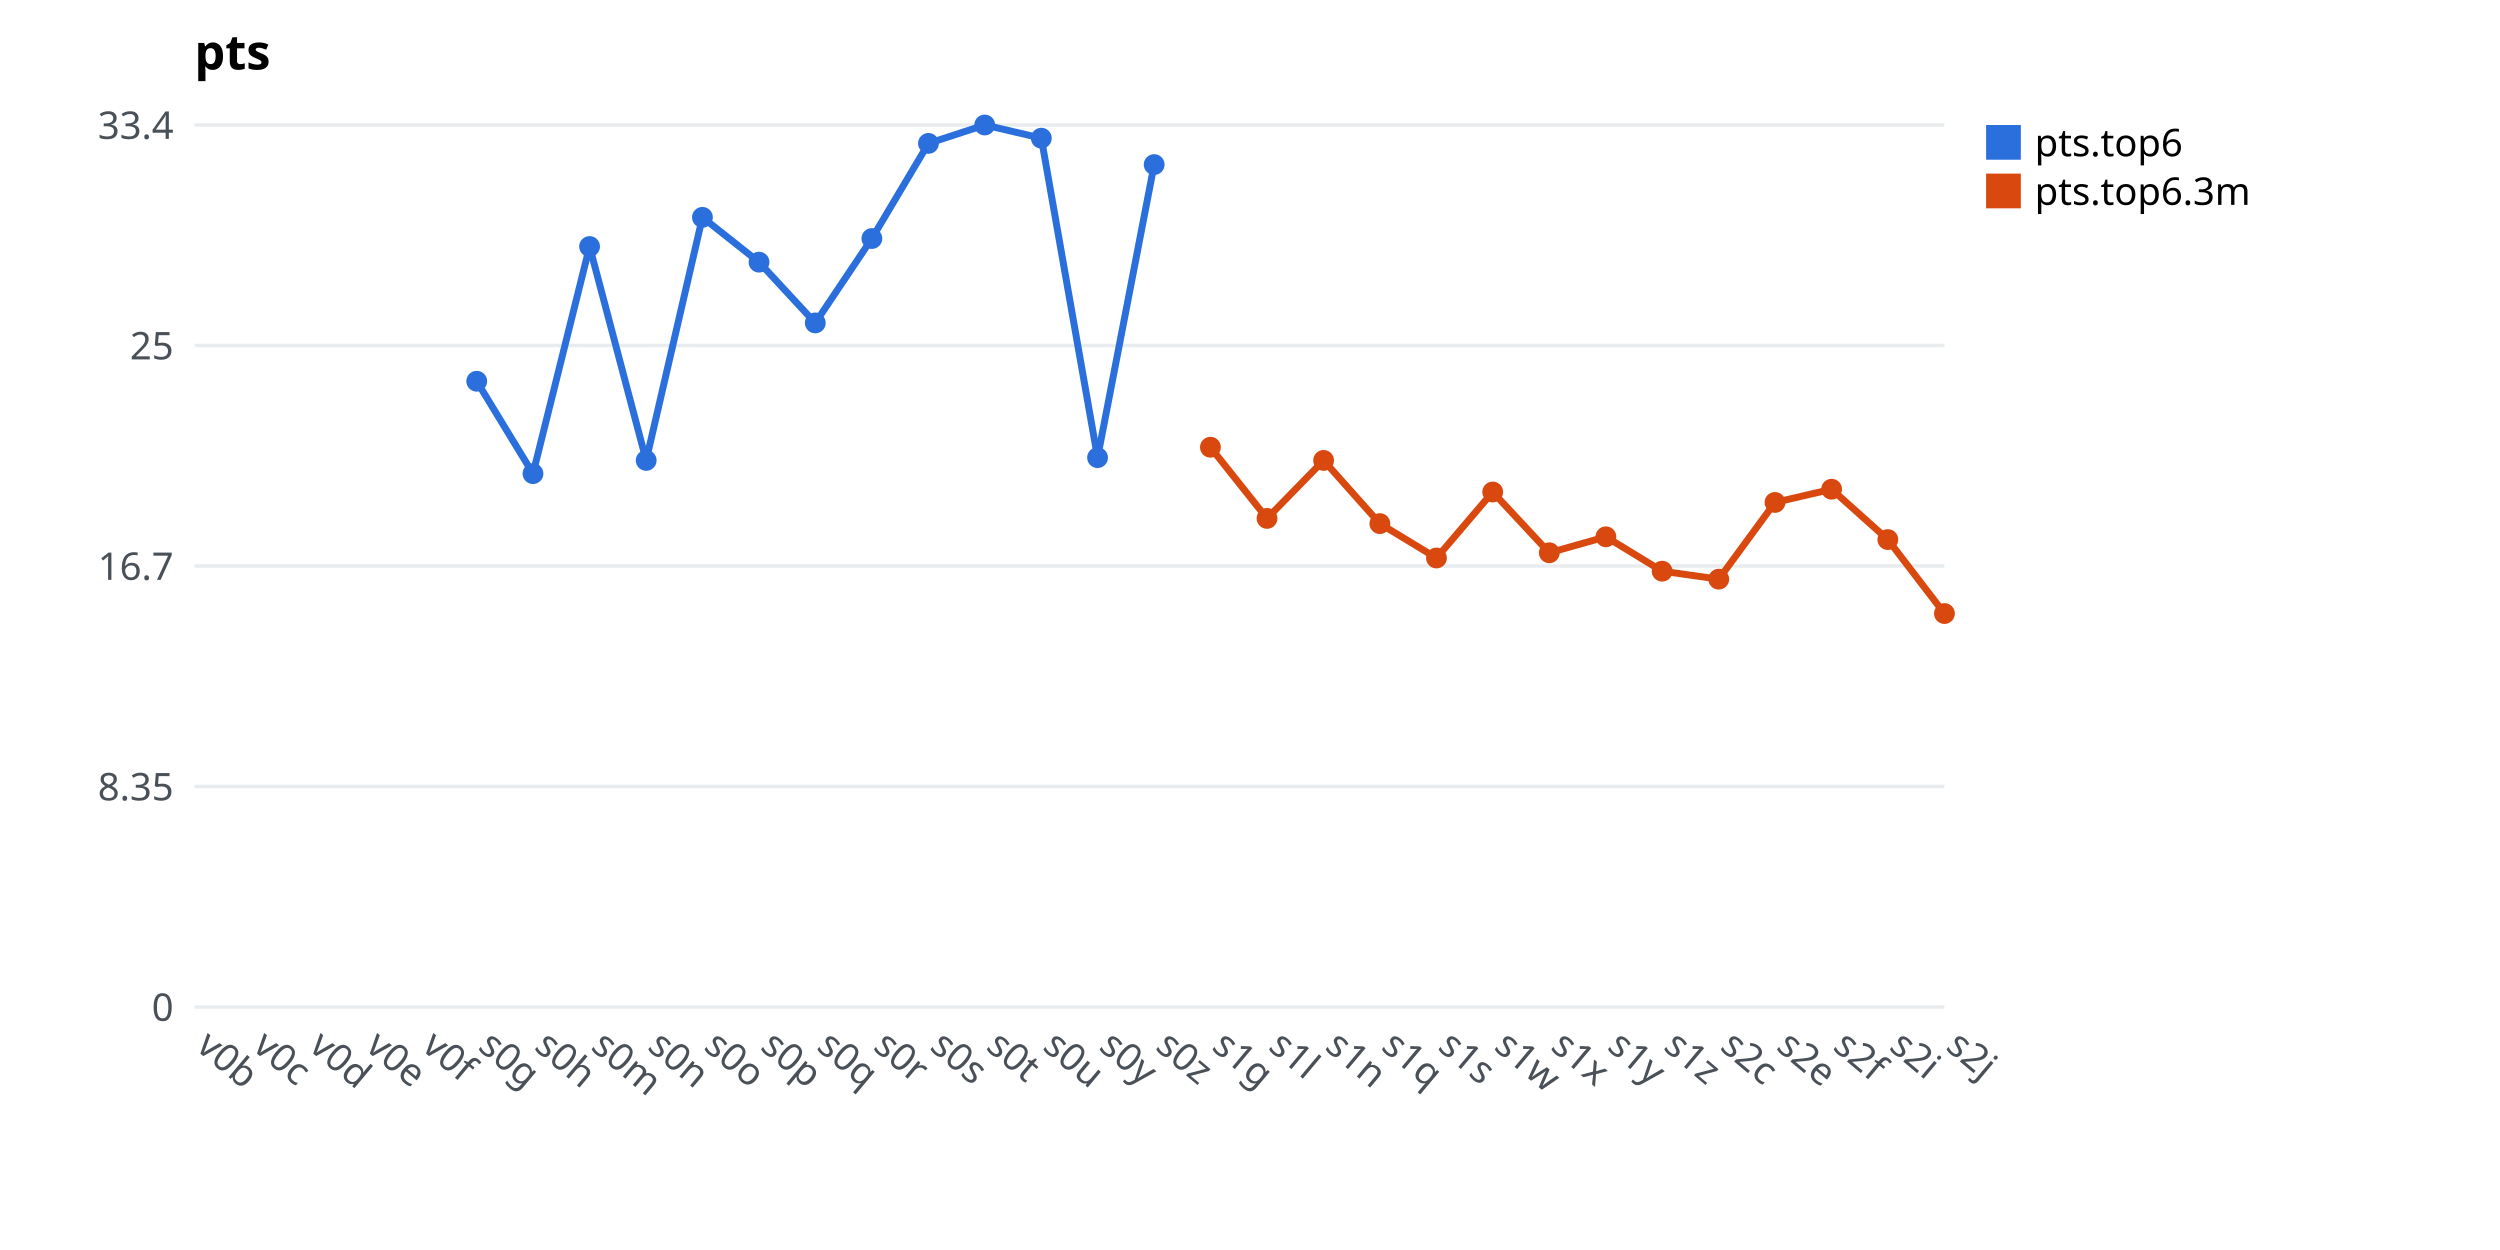
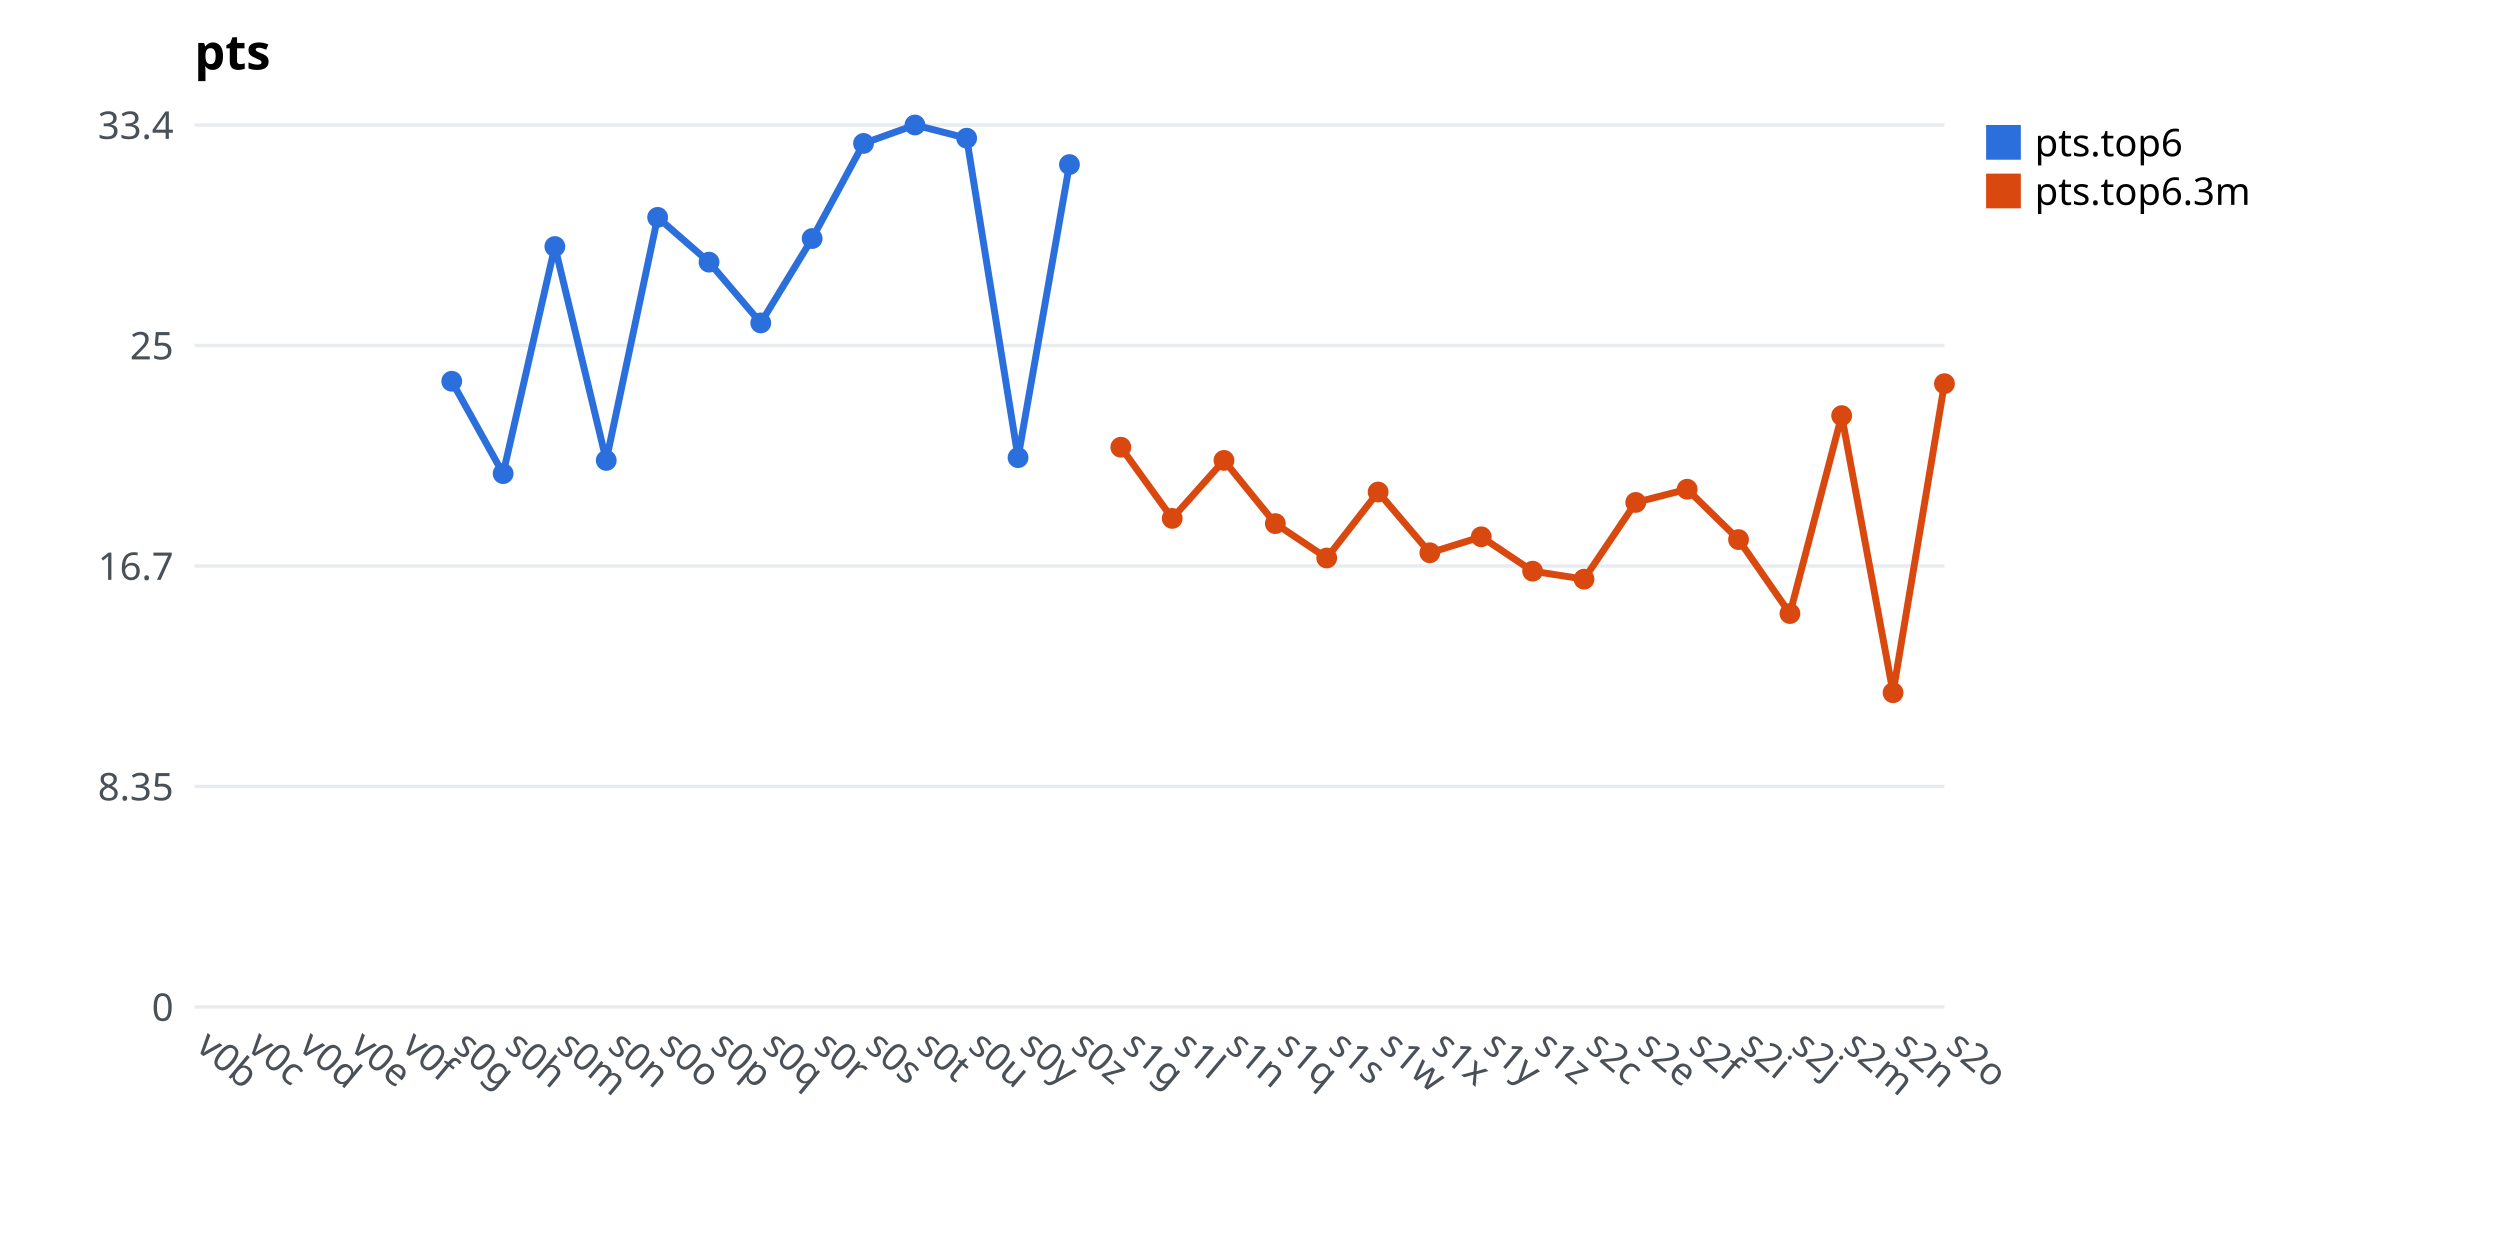
<svg xmlns="http://www.w3.org/2000/svg" width="720" height="360" font-family="sans-serif" font-size="11">
  <rect width="720" height="360" fill="white" />
  <text x="56" y="20" font-size="14" font-weight="bold">pts</text>
  <line x1="56" x2="560" y1="290.0" y2="290.0" stroke="#e9ecef" />
  <text x="50" y="294.0" text-anchor="end" fill="#495057">0</text>
  <line x1="56" x2="560" y1="226.5" y2="226.5" stroke="#e9ecef" />
  <text x="50" y="230.5" text-anchor="end" fill="#495057">8.35</text>
  <line x1="56" x2="560" y1="163.0" y2="163.0" stroke="#e9ecef" />
  <text x="50" y="167.0" text-anchor="end" fill="#495057">16.7</text>
  <line x1="56" x2="560" y1="99.5" y2="99.5" stroke="#e9ecef" />
  <text x="50" y="103.5" text-anchor="end" fill="#495057">25</text>
  <line x1="56" x2="560" y1="36.0" y2="36.0" stroke="#e9ecef" />
  <text x="50" y="40.0" text-anchor="end" fill="#495057">33.4</text>
  <text transform="translate(56.0,302) rotate(40)" fill="#495057">v0b</text>
-   <text transform="translate(72.3,302) rotate(40)" fill="#495057">v0c</text>
-   <text transform="translate(88.5,302) rotate(40)" fill="#495057">v0d</text>
-   <text transform="translate(104.8,302) rotate(40)" fill="#495057">v0e</text>
-   <text transform="translate(121.0,302) rotate(40)" fill="#495057">v0f</text>
-   <text transform="translate(137.3,302) rotate(40)" fill="#495057">s0g</text>
-   <text transform="translate(153.5,302) rotate(40)" fill="#495057">s0h</text>
-   <text transform="translate(169.8,302) rotate(40)" fill="#495057">s0m</text>
-   <text transform="translate(186.1,302) rotate(40)" fill="#495057">s0n</text>
-   <text transform="translate(202.3,302) rotate(40)" fill="#495057">s0o</text>
-   <text transform="translate(218.6,302) rotate(40)" fill="#495057">s0p</text>
-   <text transform="translate(234.8,302) rotate(40)" fill="#495057">s0q</text>
-   <text transform="translate(251.1,302) rotate(40)" fill="#495057">s0r</text>
-   <text transform="translate(267.4,302) rotate(40)" fill="#495057">s0s</text>
-   <text transform="translate(283.6,302) rotate(40)" fill="#495057">s0t</text>
-   <text transform="translate(299.9,302) rotate(40)" fill="#495057">s0u</text>
-   <text transform="translate(316.1,302) rotate(40)" fill="#495057">s0y</text>
-   <text transform="translate(332.4,302) rotate(40)" fill="#495057">s0z</text>
-   <text transform="translate(348.6,302) rotate(40)" fill="#495057">s1g</text>
-   <text transform="translate(364.9,302) rotate(40)" fill="#495057">s1l</text>
-   <text transform="translate(381.2,302) rotate(40)" fill="#495057">s1n</text>
-   <text transform="translate(397.4,302) rotate(40)" fill="#495057">s1q</text>
-   <text transform="translate(413.7,302) rotate(40)" fill="#495057">s1s</text>
-   <text transform="translate(429.9,302) rotate(40)" fill="#495057">s1w</text>
-   <text transform="translate(446.2,302) rotate(40)" fill="#495057">s1x</text>
-   <text transform="translate(462.5,302) rotate(40)" fill="#495057">s1y</text>
-   <text transform="translate(478.7,302) rotate(40)" fill="#495057">s1z</text>
-   <text transform="translate(495.0,302) rotate(40)" fill="#495057">s2c</text>
-   <text transform="translate(511.2,302) rotate(40)" fill="#495057">s2e</text>
-   <text transform="translate(527.5,302) rotate(40)" fill="#495057">s2f</text>
-   <text transform="translate(543.7,302) rotate(40)" fill="#495057">s2i</text>
-   <text transform="translate(560.0,302) rotate(40)" fill="#495057">s2j</text>
-   <polyline fill="none" stroke="#2a6fdb" stroke-width="2" points="137.3,109.8 153.5,136.4 169.8,71.0 186.1,132.6 202.3,62.6 218.6,75.5 234.8,93.0 251.1,68.7 267.4,41.3 283.6,36.0 299.9,39.8 316.1,131.8 332.4,47.4" />
-   <circle cx="137.3" cy="109.8" r="3" fill="#2a6fdb" />
-   <circle cx="153.5" cy="136.4" r="3" fill="#2a6fdb" />
-   <circle cx="169.8" cy="71.0" r="3" fill="#2a6fdb" />
-   <circle cx="186.1" cy="132.6" r="3" fill="#2a6fdb" />
-   <circle cx="202.3" cy="62.6" r="3" fill="#2a6fdb" />
-   <circle cx="218.6" cy="75.5" r="3" fill="#2a6fdb" />
-   <circle cx="234.8" cy="93.0" r="3" fill="#2a6fdb" />
-   <circle cx="251.1" cy="68.7" r="3" fill="#2a6fdb" />
-   <circle cx="267.4" cy="41.3" r="3" fill="#2a6fdb" />
-   <circle cx="283.6" cy="36.0" r="3" fill="#2a6fdb" />
-   <circle cx="299.9" cy="39.8" r="3" fill="#2a6fdb" />
-   <circle cx="316.1" cy="131.8" r="3" fill="#2a6fdb" />
-   <circle cx="332.4" cy="47.4" r="3" fill="#2a6fdb" />
+   <text transform="translate(70.8,302) rotate(40)" fill="#495057">v0c</text>
+   <text transform="translate(85.6,302) rotate(40)" fill="#495057">v0d</text>
+   <text transform="translate(100.5,302) rotate(40)" fill="#495057">v0e</text>
+   <text transform="translate(115.3,302) rotate(40)" fill="#495057">v0f</text>
+   <text transform="translate(130.1,302) rotate(40)" fill="#495057">s0g</text>
+   <text transform="translate(144.9,302) rotate(40)" fill="#495057">s0h</text>
+   <text transform="translate(159.8,302) rotate(40)" fill="#495057">s0m</text>
+   <text transform="translate(174.6,302) rotate(40)" fill="#495057">s0n</text>
+   <text transform="translate(189.4,302) rotate(40)" fill="#495057">s0o</text>
+   <text transform="translate(204.2,302) rotate(40)" fill="#495057">s0p</text>
+   <text transform="translate(219.1,302) rotate(40)" fill="#495057">s0q</text>
+   <text transform="translate(233.9,302) rotate(40)" fill="#495057">s0r</text>
+   <text transform="translate(248.7,302) rotate(40)" fill="#495057">s0s</text>
+   <text transform="translate(263.5,302) rotate(40)" fill="#495057">s0t</text>
+   <text transform="translate(278.4,302) rotate(40)" fill="#495057">s0u</text>
+   <text transform="translate(293.2,302) rotate(40)" fill="#495057">s0y</text>
+   <text transform="translate(308.0,302) rotate(40)" fill="#495057">s0z</text>
+   <text transform="translate(322.8,302) rotate(40)" fill="#495057">s1g</text>
+   <text transform="translate(337.6,302) rotate(40)" fill="#495057">s1l</text>
+   <text transform="translate(352.5,302) rotate(40)" fill="#495057">s1n</text>
+   <text transform="translate(367.3,302) rotate(40)" fill="#495057">s1q</text>
+   <text transform="translate(382.1,302) rotate(40)" fill="#495057">s1s</text>
+   <text transform="translate(396.9,302) rotate(40)" fill="#495057">s1w</text>
+   <text transform="translate(411.8,302) rotate(40)" fill="#495057">s1x</text>
+   <text transform="translate(426.6,302) rotate(40)" fill="#495057">s1y</text>
+   <text transform="translate(441.4,302) rotate(40)" fill="#495057">s1z</text>
+   <text transform="translate(456.2,302) rotate(40)" fill="#495057">s2c</text>
+   <text transform="translate(471.1,302) rotate(40)" fill="#495057">s2e</text>
+   <text transform="translate(485.9,302) rotate(40)" fill="#495057">s2f</text>
+   <text transform="translate(500.7,302) rotate(40)" fill="#495057">s2i</text>
+   <text transform="translate(515.5,302) rotate(40)" fill="#495057">s2j</text>
+   <text transform="translate(530.4,302) rotate(40)" fill="#495057">s2m</text>
+   <text transform="translate(545.2,302) rotate(40)" fill="#495057">s2n</text>
+   <text transform="translate(560.0,302) rotate(40)" fill="#495057">s2o</text>
+   <polyline fill="none" stroke="#2a6fdb" stroke-width="2" points="130.1,109.8 144.9,136.4 159.8,71.0 174.6,132.6 189.4,62.6 204.2,75.5 219.1,93.0 233.9,68.7 248.7,41.3 263.5,36.0 278.4,39.8 293.2,131.8 308.0,47.4" />
+   <circle cx="130.1" cy="109.8" r="3" fill="#2a6fdb" />
+   <circle cx="144.9" cy="136.4" r="3" fill="#2a6fdb" />
+   <circle cx="159.8" cy="71.0" r="3" fill="#2a6fdb" />
+   <circle cx="174.6" cy="132.6" r="3" fill="#2a6fdb" />
+   <circle cx="189.4" cy="62.6" r="3" fill="#2a6fdb" />
+   <circle cx="204.2" cy="75.5" r="3" fill="#2a6fdb" />
+   <circle cx="219.1" cy="93.0" r="3" fill="#2a6fdb" />
+   <circle cx="233.9" cy="68.7" r="3" fill="#2a6fdb" />
+   <circle cx="248.7" cy="41.3" r="3" fill="#2a6fdb" />
+   <circle cx="263.5" cy="36.0" r="3" fill="#2a6fdb" />
+   <circle cx="278.4" cy="39.8" r="3" fill="#2a6fdb" />
+   <circle cx="293.2" cy="131.8" r="3" fill="#2a6fdb" />
+   <circle cx="308.0" cy="47.4" r="3" fill="#2a6fdb" />
  <rect x="572" y="36" width="10" height="10" fill="#2a6fdb" />
  <text x="586" y="45">pts.top6</text>
-   <polyline fill="none" stroke="#d9480f" stroke-width="2" points="348.6,128.8 364.9,149.3 381.2,132.6 397.4,150.8 413.7,160.7 429.9,141.7 446.2,159.2 462.5,154.6 478.7,164.5 495.0,166.8 511.2,144.7 527.5,140.9 543.7,155.4 560.0,176.7" />
-   <circle cx="348.6" cy="128.8" r="3" fill="#d9480f" />
-   <circle cx="364.9" cy="149.3" r="3" fill="#d9480f" />
-   <circle cx="381.2" cy="132.6" r="3" fill="#d9480f" />
-   <circle cx="397.4" cy="150.8" r="3" fill="#d9480f" />
-   <circle cx="413.7" cy="160.7" r="3" fill="#d9480f" />
-   <circle cx="429.9" cy="141.7" r="3" fill="#d9480f" />
-   <circle cx="446.2" cy="159.2" r="3" fill="#d9480f" />
-   <circle cx="462.5" cy="154.6" r="3" fill="#d9480f" />
-   <circle cx="478.7" cy="164.5" r="3" fill="#d9480f" />
-   <circle cx="495.0" cy="166.8" r="3" fill="#d9480f" />
-   <circle cx="511.2" cy="144.7" r="3" fill="#d9480f" />
-   <circle cx="527.5" cy="140.9" r="3" fill="#d9480f" />
-   <circle cx="543.7" cy="155.4" r="3" fill="#d9480f" />
-   <circle cx="560.0" cy="176.7" r="3" fill="#d9480f" />
+   <polyline fill="none" stroke="#d9480f" stroke-width="2" points="322.8,128.8 337.6,149.3 352.5,132.6 367.3,150.8 382.1,160.7 396.9,141.7 411.8,159.2 426.6,154.6 441.4,164.5 456.2,166.8 471.1,144.7 485.9,140.9 500.7,155.4 515.5,176.7 530.4,119.7 545.2,199.5 560.0,110.5" />
+   <circle cx="322.8" cy="128.8" r="3" fill="#d9480f" />
+   <circle cx="337.6" cy="149.3" r="3" fill="#d9480f" />
+   <circle cx="352.5" cy="132.6" r="3" fill="#d9480f" />
+   <circle cx="367.3" cy="150.8" r="3" fill="#d9480f" />
+   <circle cx="382.1" cy="160.7" r="3" fill="#d9480f" />
+   <circle cx="396.9" cy="141.7" r="3" fill="#d9480f" />
+   <circle cx="411.8" cy="159.2" r="3" fill="#d9480f" />
+   <circle cx="426.6" cy="154.6" r="3" fill="#d9480f" />
+   <circle cx="441.4" cy="164.5" r="3" fill="#d9480f" />
+   <circle cx="456.2" cy="166.8" r="3" fill="#d9480f" />
+   <circle cx="471.1" cy="144.7" r="3" fill="#d9480f" />
+   <circle cx="485.9" cy="140.9" r="3" fill="#d9480f" />
+   <circle cx="500.7" cy="155.4" r="3" fill="#d9480f" />
+   <circle cx="515.5" cy="176.7" r="3" fill="#d9480f" />
+   <circle cx="530.4" cy="119.7" r="3" fill="#d9480f" />
+   <circle cx="545.2" cy="199.5" r="3" fill="#d9480f" />
+   <circle cx="560.0" cy="110.5" r="3" fill="#d9480f" />
  <rect x="572" y="50" width="10" height="10" fill="#d9480f" />
  <text x="586" y="59">pts.top6.3m</text>
</svg>
